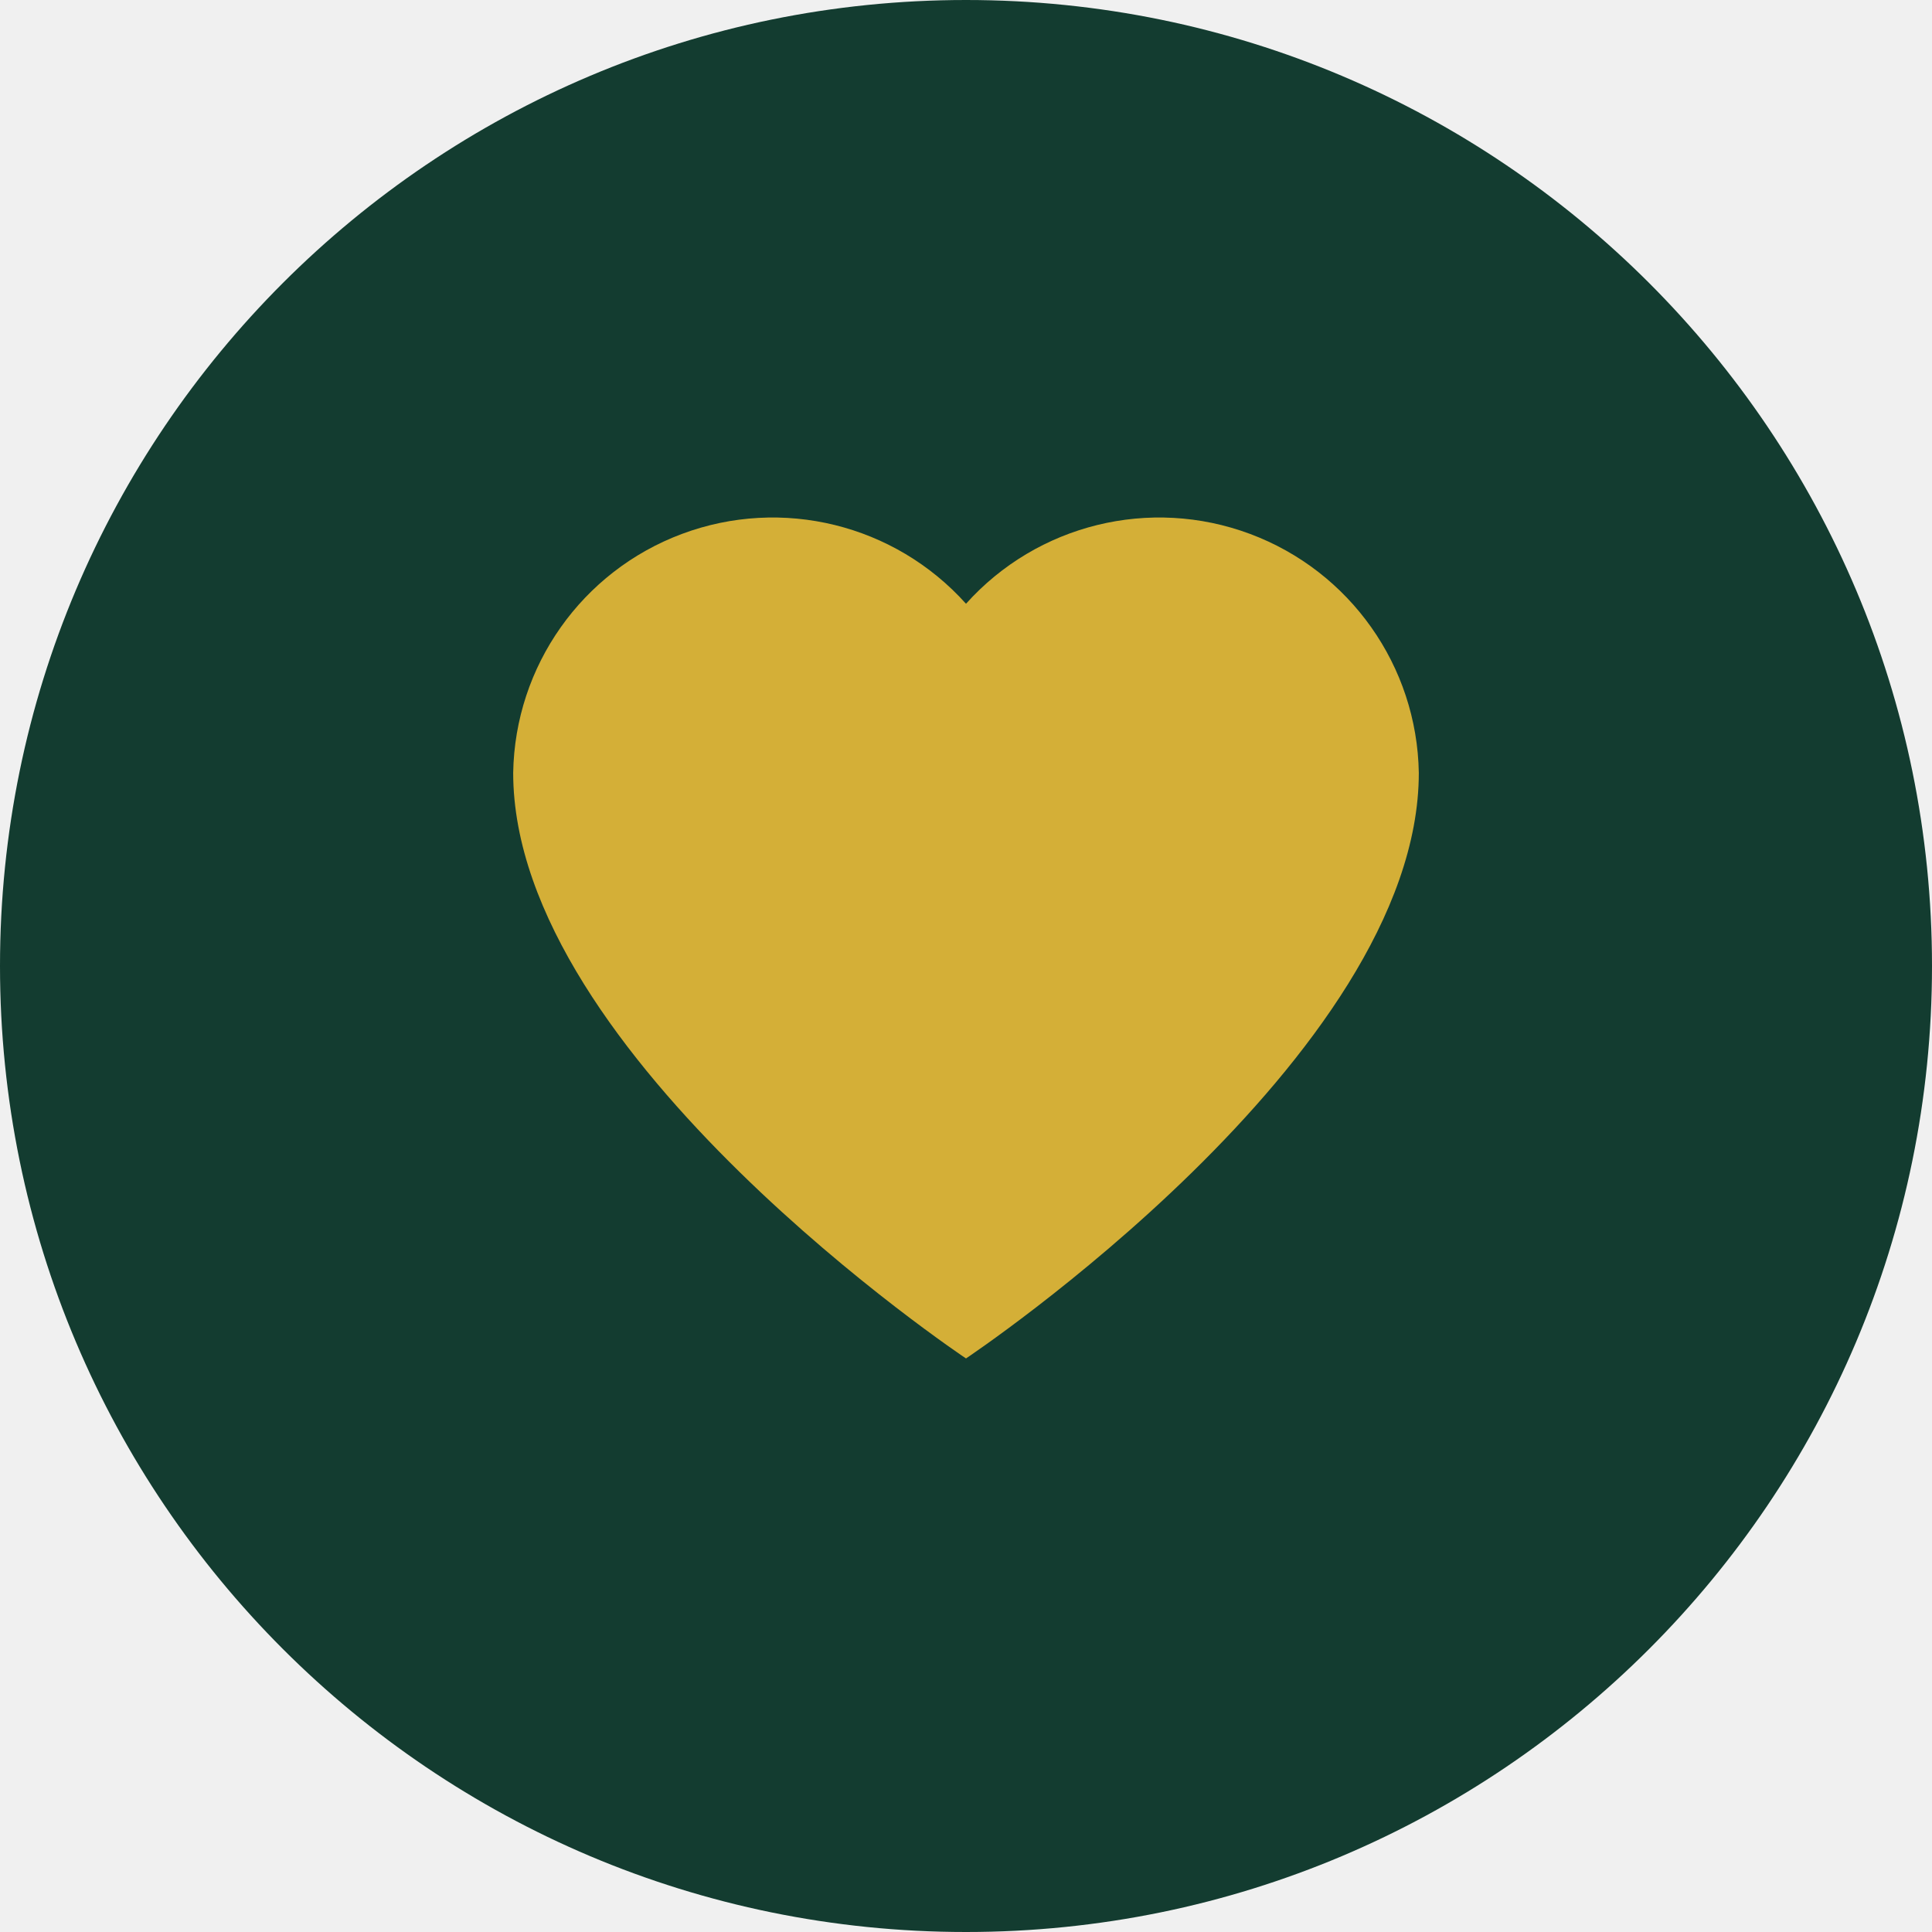
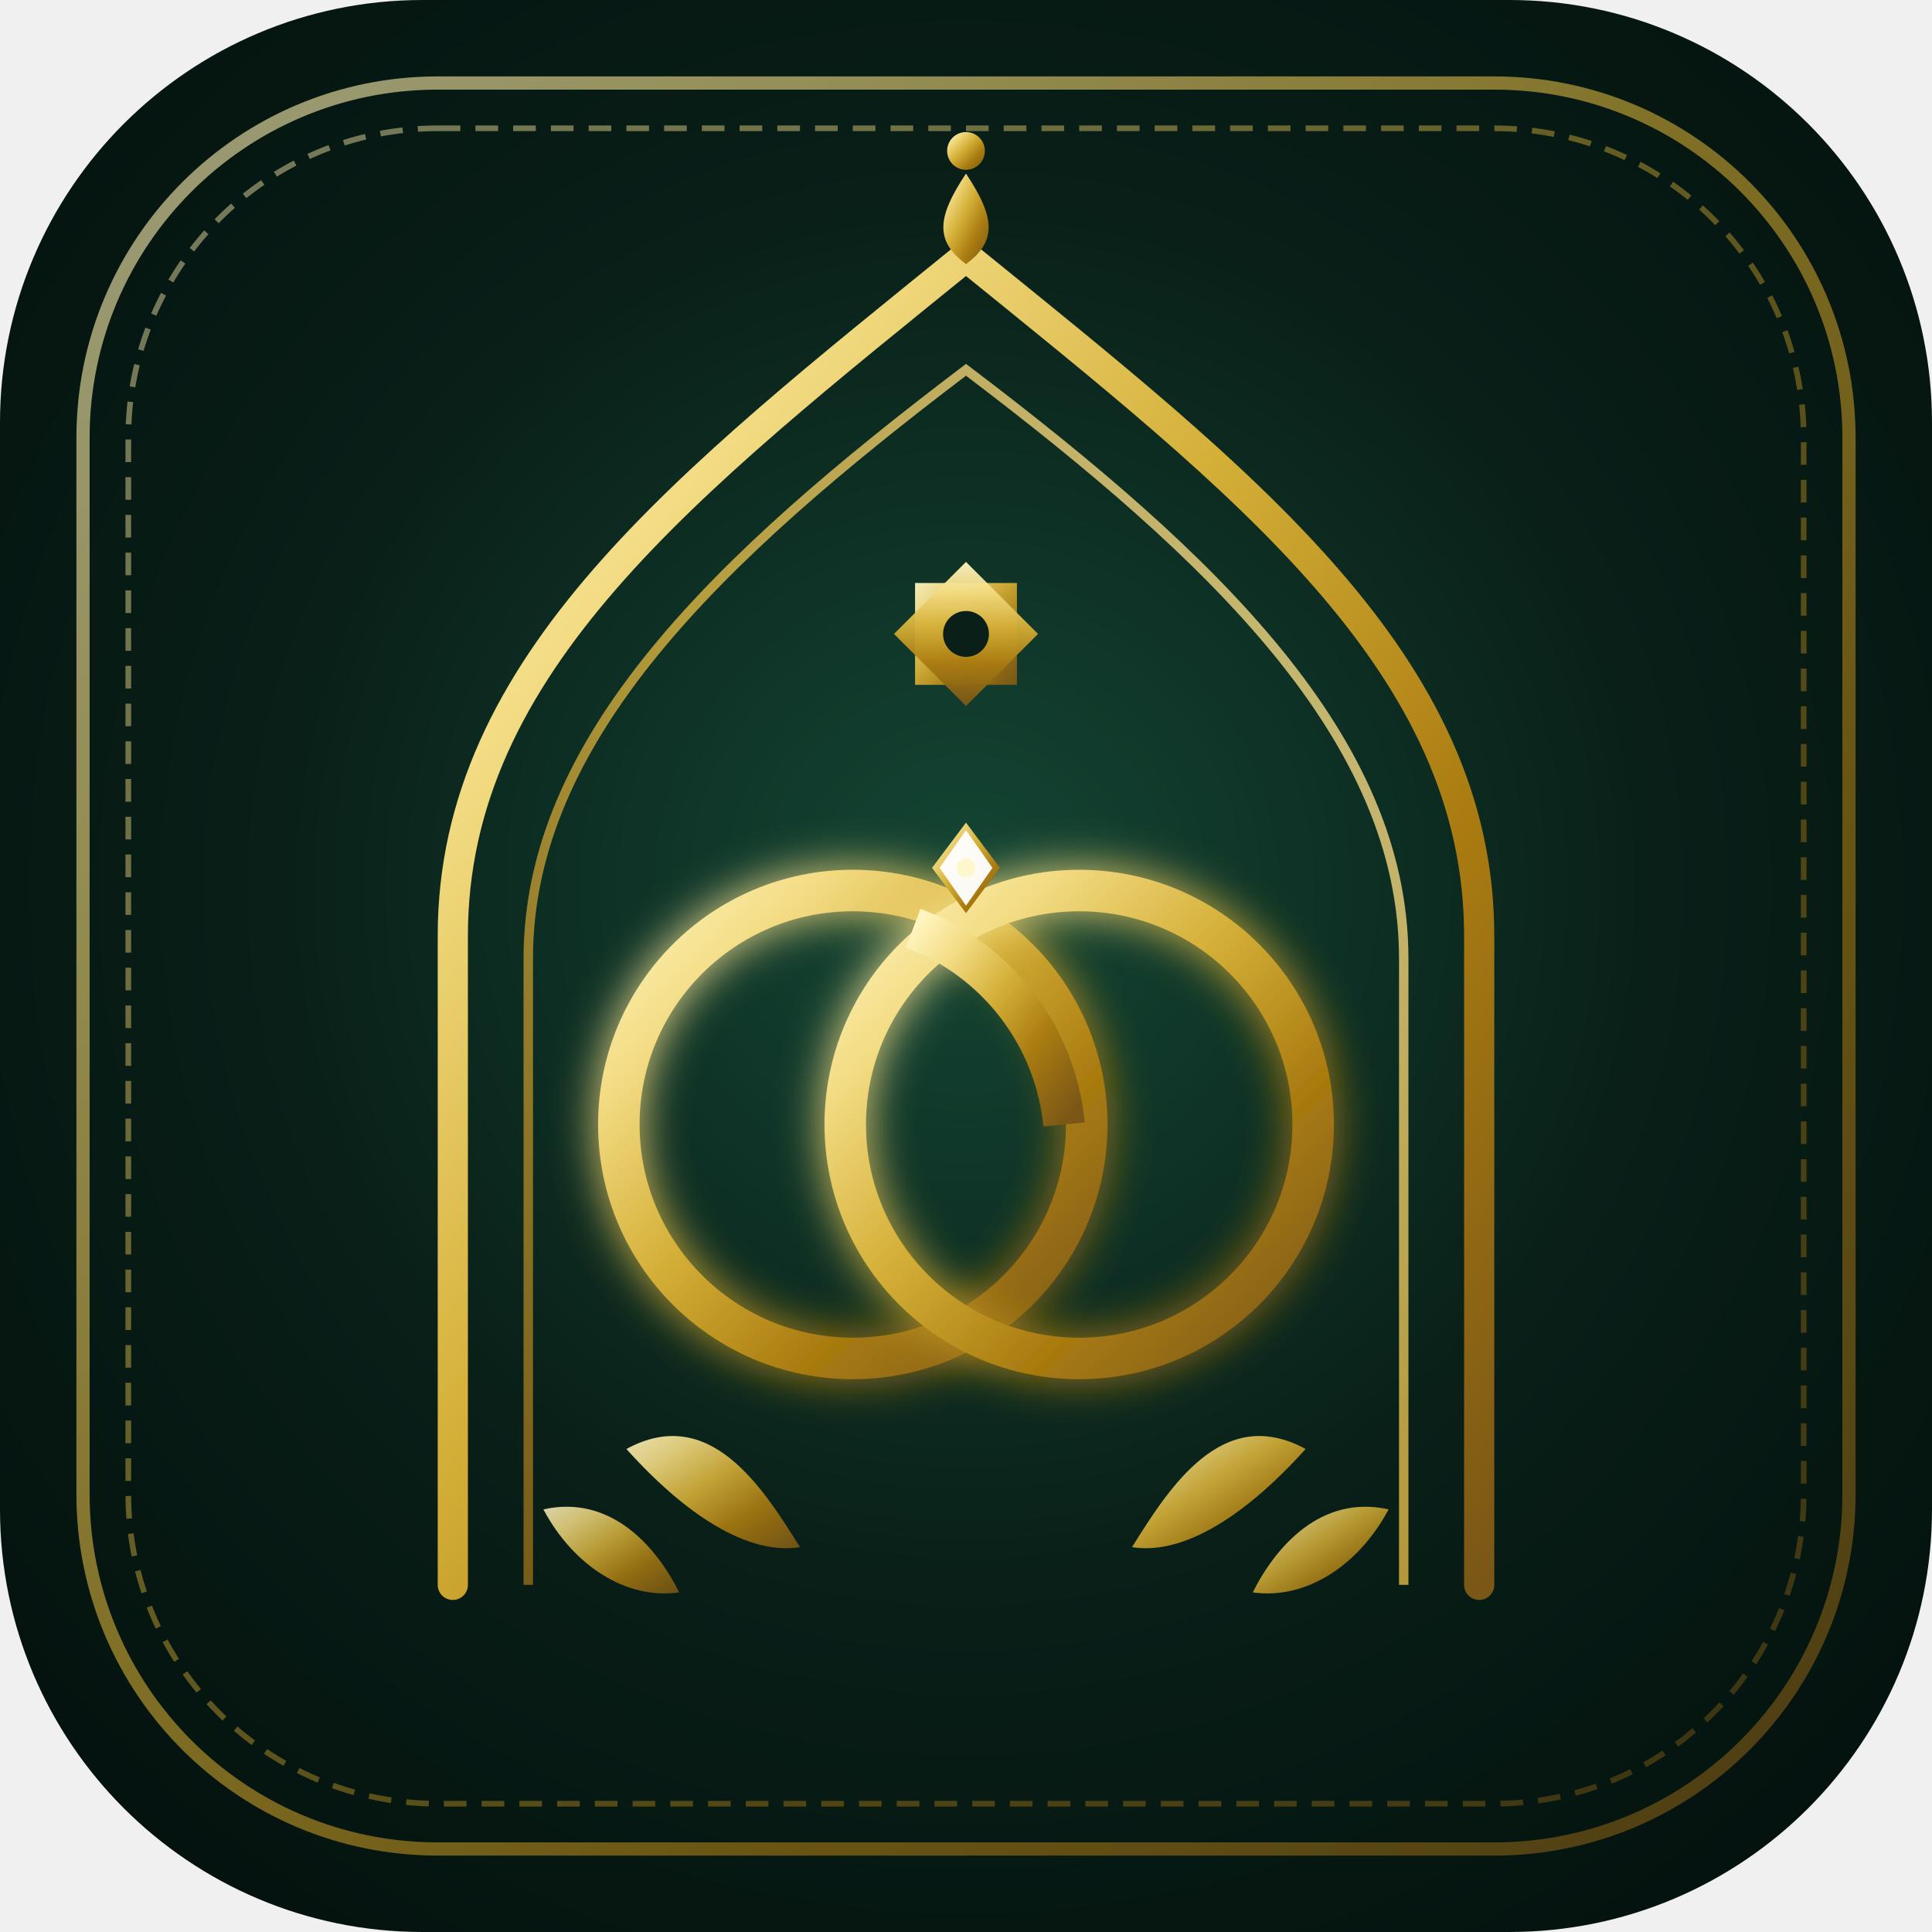
- <svg xmlns="http://www.w3.org/2000/svg" viewBox="0 0 32 32" fill="none">
-   <circle cx="16" cy="16" r="16" fill="#133C30" />
-   <path d="M16 22.5S8.5 17.5 8.5 12.8a4.3 4.3 0 0 1 7.5-2.8 4.3 4.3 0 0 1 7.5 2.8C23.5 17.5 16 22.5 16 22.5z" fill="#D4AF37" />
+ <svg xmlns="http://www.w3.org/2000/svg" viewBox="0 0 512 512" width="100%" height="100%">
+   <defs>
+     <linearGradient id="goldGrad" x1="0%" y1="0%" x2="100%" y2="100%">
+       <stop offset="0%" stop-color="#FFF5C0" />
+       <stop offset="20%" stop-color="#F3DC84" />
+       <stop offset="45%" stop-color="#D4AF37" />
+       <stop offset="70%" stop-color="#AA7C11" />
+       <stop offset="100%" stop-color="#7A5716" />
+     </linearGradient>
+     <linearGradient id="shimmerGrad" x1="100%" y1="0%" x2="0%" y2="100%">
+       <stop offset="0%" stop-color="#FFEAA7" />
+       <stop offset="50%" stop-color="#DFB743" />
+       <stop offset="100%" stop-color="#936D19" />
+     </linearGradient>
+     <radialGradient id="emeraldBg" cx="50%" cy="46%" r="65%">
+       <stop offset="0%" stop-color="#144634" />
+       <stop offset="55%" stop-color="#091F18" />
+       <stop offset="100%" stop-color="#04120E" />
+     </radialGradient>
+     <filter id="goldGlow" x="-20%" y="-20%" width="140%" height="140%">
+       <feGaussianBlur stdDeviation="6" result="blur" />
+       <feComposite in="SourceGraphic" in2="blur" operator="over" />
+     </filter>
+   </defs>
+   <rect width="512" height="512" rx="112" fill="url(#emeraldBg)" />
+   <rect x="22" y="22" width="468" height="468" rx="94" fill="none" stroke="url(#goldGrad)" stroke-width="3.5" opacity="0.6" />
+   <rect x="34" y="34" width="444" height="444" rx="82" fill="none" stroke="url(#goldGrad)" stroke-width="1.5" stroke-dasharray="6 4" opacity="0.45" />
+   <path d="M 120 420 L 120 248 C 120 176 182 128 256 68 C 330 128 392 176 392 248 L 392 420" fill="none" stroke="url(#goldGrad)" stroke-width="8" stroke-linecap="round" />
+   <path d="M 140 420 L 140 254 C 140 196 190 148 256 98 C 322 148 372 196 372 254 L 372 420" fill="none" stroke="url(#shimmerGrad)" stroke-width="2.5" opacity="0.8" />
+   <path d="M 256 46 C 248 58 248 64 256 70 C 264 64 264 58 256 46 Z" fill="url(#goldGrad)" />
+   <circle cx="256" cy="40" r="5" fill="url(#goldGrad)" />
+   <g transform="translate(256, 168) scale(1.35)">
+     <rect x="-10" y="-10" width="20" height="20" fill="url(#goldGrad)" opacity="0.95" />
+     <rect x="-10" y="-10" width="20" height="20" fill="url(#goldGrad)" opacity="0.95" transform="rotate(45)" />
+     <circle cx="0" cy="0" r="4.5" fill="#091F18" />
+   </g>
+   <circle cx="226" cy="298" r="62" fill="none" stroke="url(#goldGrad)" stroke-width="11" filter="url(#goldGlow)" />
+   <circle cx="286" cy="298" r="62" fill="none" stroke="url(#goldGrad)" stroke-width="11" filter="url(#goldGlow)" />
+   <path d="M 242 246 A 62 62 0 0 1 282 298" fill="none" stroke="url(#goldGrad)" stroke-width="11" />
+   <polygon points="256,218 265,230 256,242 247,230" fill="url(#goldGrad)" />
+   <polygon points="256,220 263,230 256,240 249,230" fill="#FFFFFF" opacity="0.95" />
+   <circle cx="256" cy="230" r="2.5" fill="#FFF7CC" />
+   <path d="M 166 384 C 188 372 202 394 212 410 C 200 412 184 404 166 384 Z" fill="url(#goldGrad)" opacity="0.9" />
+   <path d="M 144 400 C 162 396 174 410 180 422 C 166 424 152 415 144 400 Z" fill="url(#goldGrad)" opacity="0.85" />
+   <path d="M 346 384 C 324 372 310 394 300 410 C 312 412 328 404 346 384 Z" fill="url(#goldGrad)" opacity="0.9" />
+   <path d="M 368 400 C 350 396 338 410 332 422 C 346 424 360 415 368 400 Z" fill="url(#goldGrad)" opacity="0.85" />
+   <line x1="96" y1="422" x2="416" y2="422" stroke="url(#goldGrad)" stroke-width="3.5" stroke-linecap="round" />
</svg>
